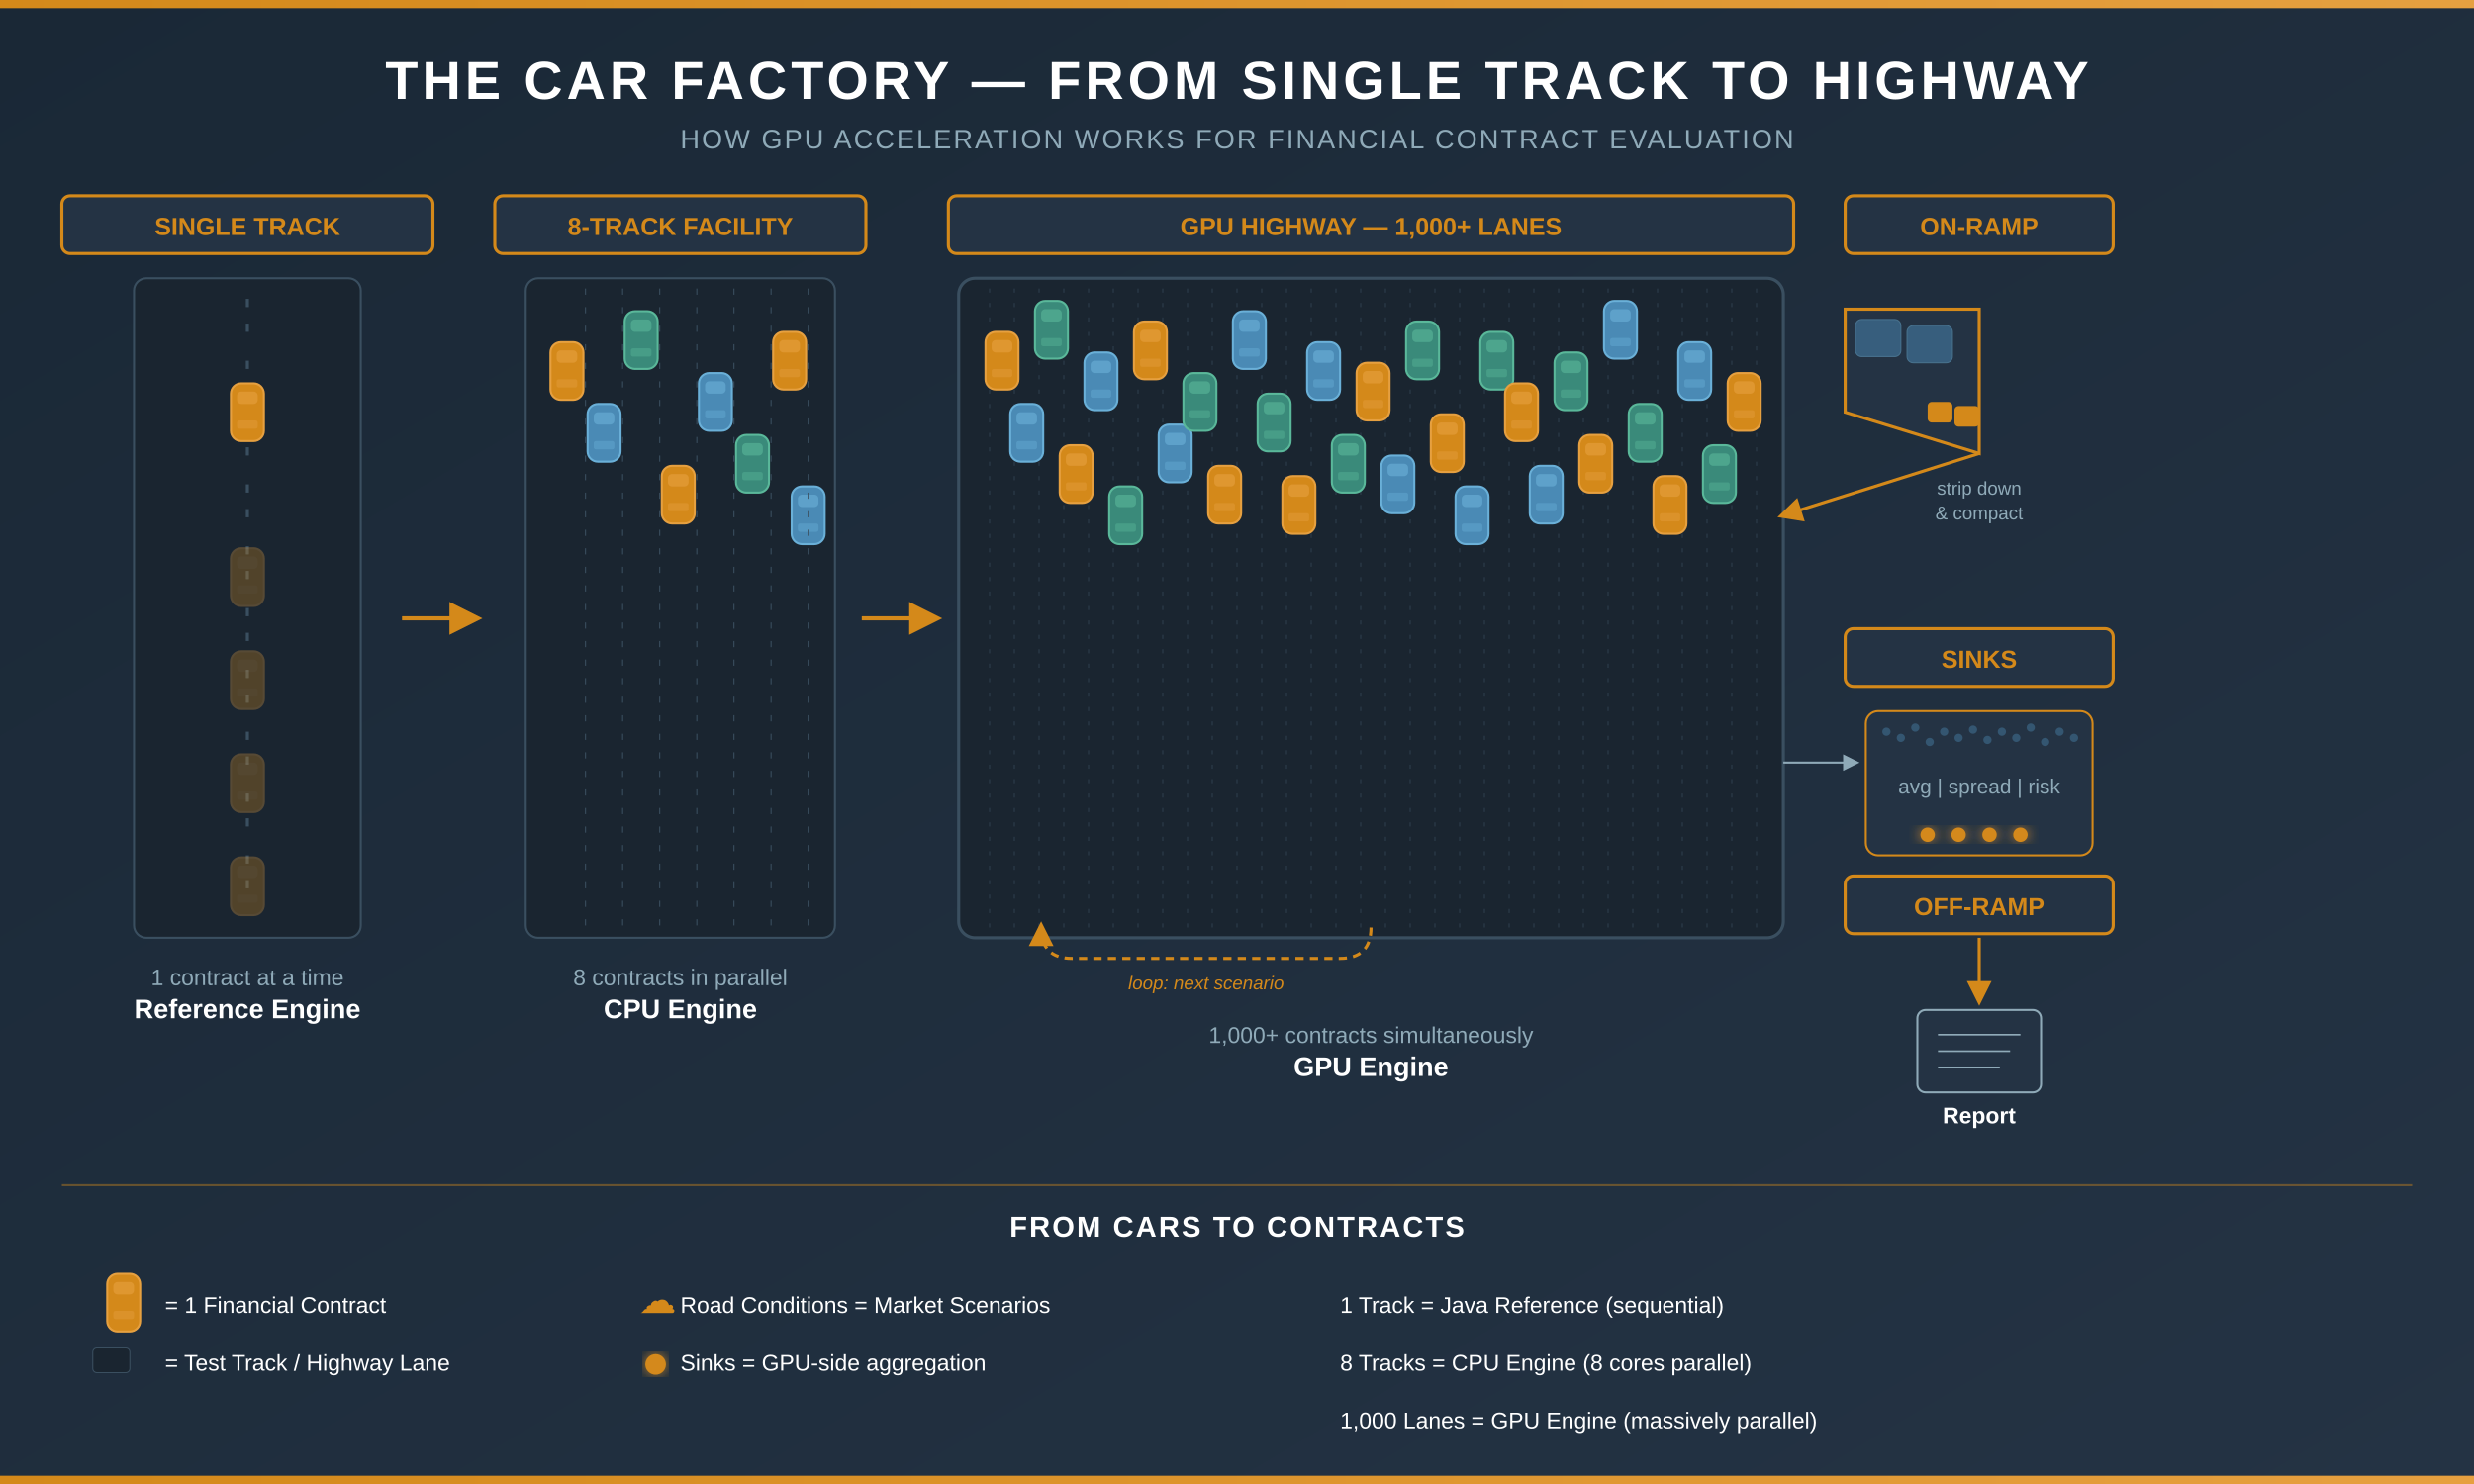
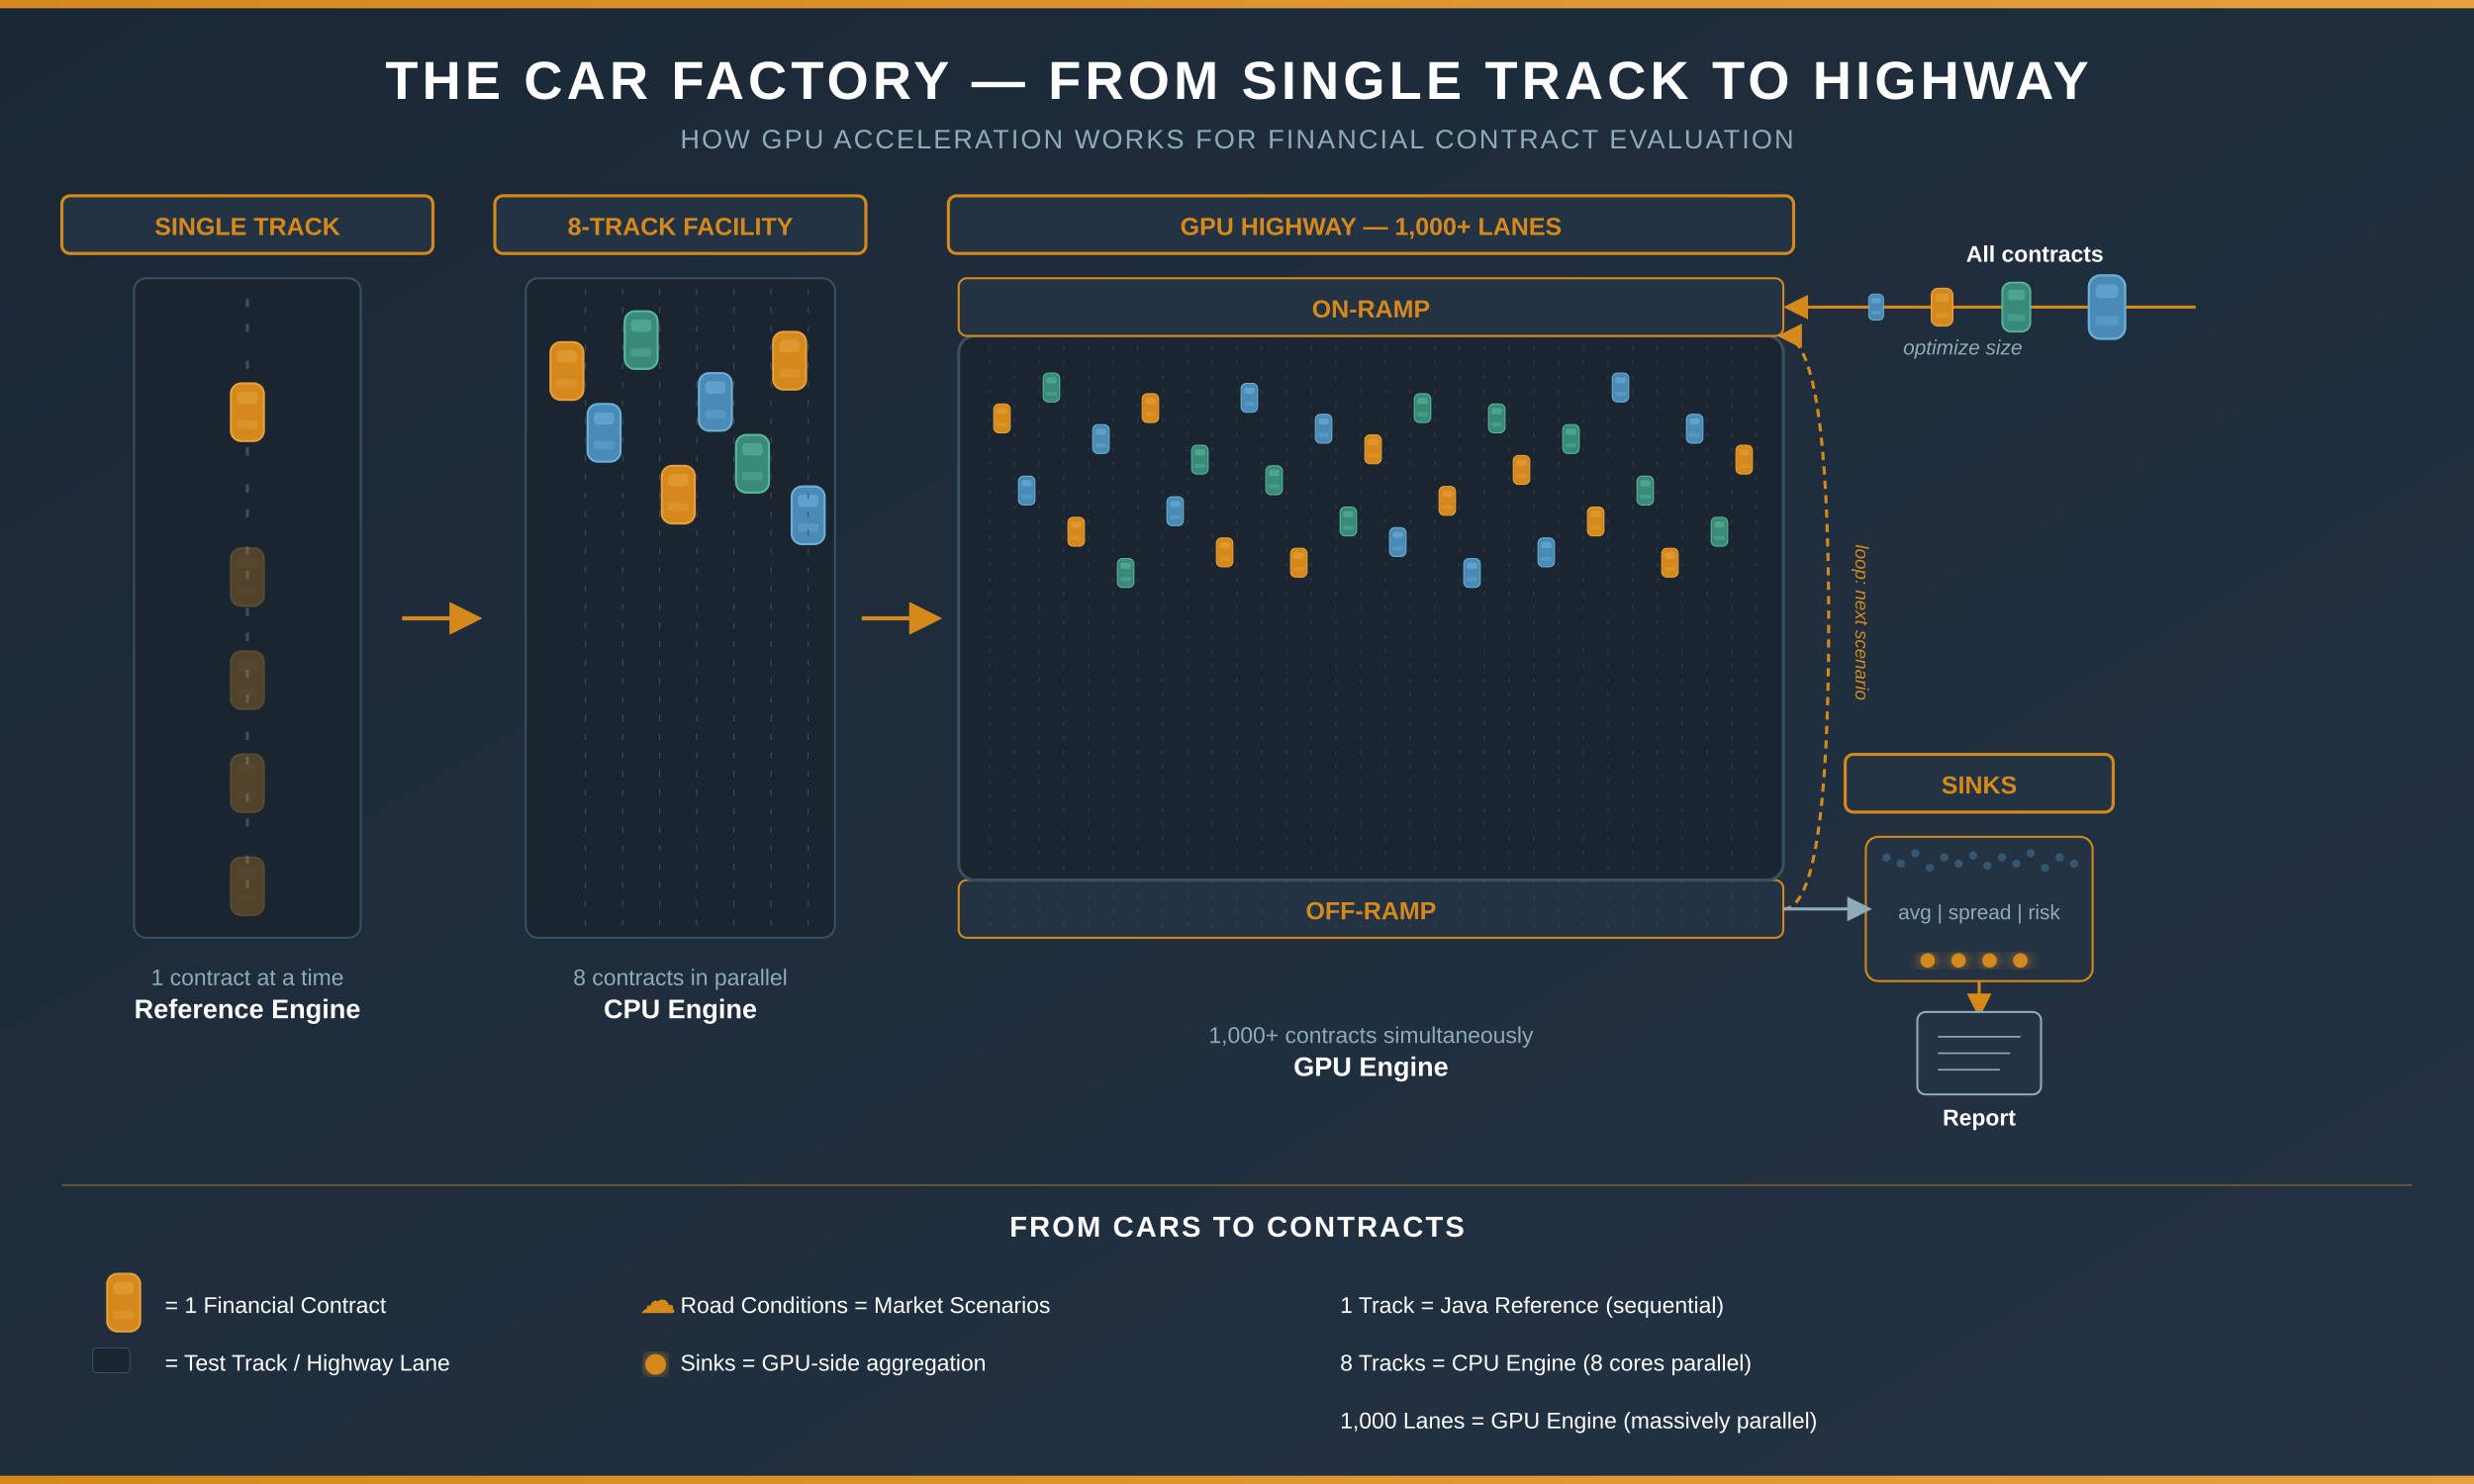
<svg xmlns="http://www.w3.org/2000/svg" viewBox="0 0 1200 720" font-family="Trebuchet MS, Arial, sans-serif">
  <defs>
    <linearGradient id="bgGrad" x1="0%" y1="0%" x2="100%" y2="100%">
      <stop offset="0%" style="stop-color:#1a2836" />
      <stop offset="100%" style="stop-color:#243344" />
    </linearGradient>
    <linearGradient id="goldGrad" x1="0%" y1="0%" x2="100%" y2="0%">
      <stop offset="0%" style="stop-color:#D4891A" />
      <stop offset="100%" style="stop-color:#e6a040" />
    </linearGradient>
    <linearGradient id="hwGrad" x1="0%" y1="0%" x2="100%" y2="0%">
      <stop offset="0%" style="stop-color:#1a2530" />
      <stop offset="100%" style="stop-color:#2a3a4a" />
    </linearGradient>
    <filter id="glow">
      <feGaussianBlur stdDeviation="3" result="coloredBlur" />
      <feMerge>
        <feMergeNode in="coloredBlur" />
        <feMergeNode in="SourceGraphic" />
      </feMerge>
    </filter>
    <g id="car-gold">
      <rect x="-8" y="-14" width="16" height="28" rx="5" fill="#D4891A" stroke="#e6a040" stroke-width="1" />
      <rect x="-5" y="-10" width="10" height="6" rx="2" fill="#e6a040" opacity="0.6" />
      <rect x="-5" y="4" width="10" height="4" rx="1" fill="#e6a040" opacity="0.4" />
    </g>
    <g id="car-blue">
      <rect x="-8" y="-14" width="16" height="28" rx="5" fill="#4a8ab5" stroke="#6ab0d8" stroke-width="1" />
      <rect x="-5" y="-10" width="10" height="6" rx="2" fill="#6ab0d8" opacity="0.6" />
      <rect x="-5" y="4" width="10" height="4" rx="1" fill="#6ab0d8" opacity="0.4" />
    </g>
    <g id="car-teal">
      <rect x="-8" y="-14" width="16" height="28" rx="5" fill="#3a8a7a" stroke="#5ab89a" stroke-width="1" />
      <rect x="-5" y="-10" width="10" height="6" rx="2" fill="#5ab89a" opacity="0.6" />
      <rect x="-5" y="4" width="10" height="4" rx="1" fill="#5ab89a" opacity="0.4" />
    </g>
    <marker id="arrowGold" markerWidth="8" markerHeight="8" refX="6" refY="4" orient="auto">
      <path d="M0,0 L8,4 L0,8 Z" fill="#D4891A" />
    </marker>
    <marker id="arrowWhite" markerWidth="8" markerHeight="8" refX="6" refY="4" orient="auto">
      <path d="M0,0 L8,4 L0,8 Z" fill="#8FAAB8" />
    </marker>
  </defs>
  <rect width="1200" height="720" fill="url(#bgGrad)" />
  <rect x="0" y="0" width="1200" height="4" fill="url(#goldGrad)" />
  <text x="600" y="48" text-anchor="middle" fill="#FFFFFF" font-size="26" font-weight="bold" letter-spacing="2">THE CAR FACTORY — FROM SINGLE TRACK TO HIGHWAY</text>
  <text x="600" y="72" text-anchor="middle" fill="#8FAAB8" font-size="13" letter-spacing="1">HOW GPU ACCELERATION WORKS FOR FINANCIAL CONTRACT EVALUATION</text>
  <g transform="translate(0, 0)">
    <rect x="30" y="95" width="180" height="28" rx="4" fill="#243344" stroke="#D4891A" stroke-width="1.5" />
    <text x="120" y="114" text-anchor="middle" fill="#D4891A" font-size="12" font-weight="bold">SINGLE TRACK</text>
    <rect x="65" y="135" width="110" height="320" rx="6" fill="#1a2530" stroke="#3a4f60" stroke-width="1" />
    <line x1="120" y1="145" x2="120" y2="165" stroke="#3a4f60" stroke-width="1.5" stroke-dasharray="4,8" />
    <line x1="120" y1="175" x2="120" y2="195" stroke="#3a4f60" stroke-width="1.5" stroke-dasharray="4,8" />
    <line x1="120" y1="205" x2="120" y2="225" stroke="#3a4f60" stroke-width="1.5" stroke-dasharray="4,8" />
    <line x1="120" y1="235" x2="120" y2="255" stroke="#3a4f60" stroke-width="1.5" stroke-dasharray="4,8" />
    <line x1="120" y1="265" x2="120" y2="285" stroke="#3a4f60" stroke-width="1.5" stroke-dasharray="4,8" />
    <line x1="120" y1="295" x2="120" y2="315" stroke="#3a4f60" stroke-width="1.5" stroke-dasharray="4,8" />
    <line x1="120" y1="325" x2="120" y2="345" stroke="#3a4f60" stroke-width="1.5" stroke-dasharray="4,8" />
    <line x1="120" y1="355" x2="120" y2="375" stroke="#3a4f60" stroke-width="1.5" stroke-dasharray="4,8" />
    <line x1="120" y1="385" x2="120" y2="405" stroke="#3a4f60" stroke-width="1.5" stroke-dasharray="4,8" />
    <line x1="120" y1="415" x2="120" y2="435" stroke="#3a4f60" stroke-width="1.5" stroke-dasharray="4,8" />
    <use href="#car-gold" x="120" y="200" />
    <g opacity="0.3">
      <use href="#car-gold" x="120" y="280" />
      <use href="#car-gold" x="120" y="330" />
      <use href="#car-gold" x="120" y="380" />
      <use href="#car-gold" x="120" y="430" />
    </g>
    <text x="120" y="478" text-anchor="middle" fill="#8FAAB8" font-size="11">1 contract at a time</text>
    <text x="120" y="494" text-anchor="middle" fill="#FFFFFF" font-size="13" font-weight="bold">Reference Engine</text>
  </g>
  <line x1="195" y1="300" x2="230" y2="300" stroke="#D4891A" stroke-width="2" marker-end="url(#arrowGold)" />
  <g transform="translate(0, 0)">
    <rect x="240" y="95" width="180" height="28" rx="4" fill="#243344" stroke="#D4891A" stroke-width="1.5" />
    <text x="330" y="114" text-anchor="middle" fill="#D4891A" font-size="12" font-weight="bold">8-TRACK FACILITY</text>
    <rect x="255" y="135" width="150" height="320" rx="6" fill="#1a2530" stroke="#3a4f60" stroke-width="1" />
    <g>
      <use href="#car-gold" x="275" y="180" />
      <use href="#car-blue" x="293" y="210" />
      <use href="#car-teal" x="311" y="165" />
      <use href="#car-gold" x="329" y="240" />
      <use href="#car-blue" x="347" y="195" />
      <use href="#car-teal" x="365" y="225" />
      <use href="#car-gold" x="383" y="175" />
      <use href="#car-blue" x="392" y="250" />
      <line x1="284" y1="140" x2="284" y2="450" stroke="#3a4f60" stroke-width="0.5" stroke-dasharray="3,6" />
      <line x1="302" y1="140" x2="302" y2="450" stroke="#3a4f60" stroke-width="0.5" stroke-dasharray="3,6" />
      <line x1="320" y1="140" x2="320" y2="450" stroke="#3a4f60" stroke-width="0.5" stroke-dasharray="3,6" />
      <line x1="338" y1="140" x2="338" y2="450" stroke="#3a4f60" stroke-width="0.5" stroke-dasharray="3,6" />
      <line x1="356" y1="140" x2="356" y2="450" stroke="#3a4f60" stroke-width="0.5" stroke-dasharray="3,6" />
      <line x1="374" y1="140" x2="374" y2="450" stroke="#3a4f60" stroke-width="0.5" stroke-dasharray="3,6" />
      <line x1="392" y1="140" x2="392" y2="450" stroke="#3a4f60" stroke-width="0.5" stroke-dasharray="3,6" />
    </g>
    <text x="330" y="478" text-anchor="middle" fill="#8FAAB8" font-size="11">8 contracts in parallel</text>
    <text x="330" y="494" text-anchor="middle" fill="#FFFFFF" font-size="13" font-weight="bold">CPU Engine</text>
  </g>
  <line x1="418" y1="300" x2="453" y2="300" stroke="#D4891A" stroke-width="2" marker-end="url(#arrowGold)" />
  <g transform="translate(0, 0)">
    <rect x="460" y="95" width="410" height="28" rx="4" fill="#243344" stroke="#D4891A" stroke-width="1.5" />
    <text x="665" y="114" text-anchor="middle" fill="#D4891A" font-size="12" font-weight="bold">GPU HIGHWAY — 1,000+ LANES</text>
-     <rect x="465" y="135" width="400" height="320" rx="8" fill="#1a2530" stroke="#3a4f60" stroke-width="1.5" />
+     <rect x="465" y="427" width="400" height="28" rx="4" fill="#243344" stroke="#D4891A" stroke-width="1" />
+     <text x="665" y="446" text-anchor="middle" fill="#D4891A" font-size="12" font-weight="bold">OFF-RAMP</text>
+     <rect x="465" y="163" width="400" height="264" rx="8" fill="#1a2530" stroke="#3a4f60" stroke-width="1.5" />
    <g stroke="#3a4f60" stroke-width="0.3" stroke-dasharray="2,5">
-       <line x1="480" y1="140" x2="480" y2="450" />
-       <line x1="492" y1="140" x2="492" y2="450" />
-       <line x1="504" y1="140" x2="504" y2="450" />
-       <line x1="516" y1="140" x2="516" y2="450" />
-       <line x1="528" y1="140" x2="528" y2="450" />
-       <line x1="540" y1="140" x2="540" y2="450" />
-       <line x1="552" y1="140" x2="552" y2="450" />
-       <line x1="564" y1="140" x2="564" y2="450" />
-       <line x1="576" y1="140" x2="576" y2="450" />
-       <line x1="588" y1="140" x2="588" y2="450" />
-       <line x1="600" y1="140" x2="600" y2="450" />
-       <line x1="612" y1="140" x2="612" y2="450" />
-       <line x1="624" y1="140" x2="624" y2="450" />
-       <line x1="636" y1="140" x2="636" y2="450" />
-       <line x1="648" y1="140" x2="648" y2="450" />
-       <line x1="660" y1="140" x2="660" y2="450" />
-       <line x1="672" y1="140" x2="672" y2="450" />
-       <line x1="684" y1="140" x2="684" y2="450" />
-       <line x1="696" y1="140" x2="696" y2="450" />
-       <line x1="708" y1="140" x2="708" y2="450" />
-       <line x1="720" y1="140" x2="720" y2="450" />
-       <line x1="732" y1="140" x2="732" y2="450" />
-       <line x1="744" y1="140" x2="744" y2="450" />
-       <line x1="756" y1="140" x2="756" y2="450" />
-       <line x1="768" y1="140" x2="768" y2="450" />
-       <line x1="780" y1="140" x2="780" y2="450" />
-       <line x1="792" y1="140" x2="792" y2="450" />
-       <line x1="804" y1="140" x2="804" y2="450" />
-       <line x1="816" y1="140" x2="816" y2="450" />
-       <line x1="828" y1="140" x2="828" y2="450" />
-       <line x1="840" y1="140" x2="840" y2="450" />
-       <line x1="852" y1="140" x2="852" y2="450" />
+       <line x1="480" y1="168" x2="480" y2="450" />
+       <line x1="492" y1="168" x2="492" y2="450" />
+       <line x1="504" y1="168" x2="504" y2="450" />
+       <line x1="516" y1="168" x2="516" y2="450" />
+       <line x1="528" y1="168" x2="528" y2="450" />
+       <line x1="540" y1="168" x2="540" y2="450" />
+       <line x1="552" y1="168" x2="552" y2="450" />
+       <line x1="564" y1="168" x2="564" y2="450" />
+       <line x1="576" y1="168" x2="576" y2="450" />
+       <line x1="588" y1="168" x2="588" y2="450" />
+       <line x1="600" y1="168" x2="600" y2="450" />
+       <line x1="612" y1="168" x2="612" y2="450" />
+       <line x1="624" y1="168" x2="624" y2="450" />
+       <line x1="636" y1="168" x2="636" y2="450" />
+       <line x1="648" y1="168" x2="648" y2="450" />
+       <line x1="660" y1="168" x2="660" y2="450" />
+       <line x1="672" y1="168" x2="672" y2="450" />
+       <line x1="684" y1="168" x2="684" y2="450" />
+       <line x1="696" y1="168" x2="696" y2="450" />
+       <line x1="708" y1="168" x2="708" y2="450" />
+       <line x1="720" y1="168" x2="720" y2="450" />
+       <line x1="732" y1="168" x2="732" y2="450" />
+       <line x1="744" y1="168" x2="744" y2="450" />
+       <line x1="756" y1="168" x2="756" y2="450" />
+       <line x1="768" y1="168" x2="768" y2="450" />
+       <line x1="780" y1="168" x2="780" y2="450" />
+       <line x1="792" y1="168" x2="792" y2="450" />
+       <line x1="804" y1="168" x2="804" y2="450" />
+       <line x1="816" y1="168" x2="816" y2="450" />
+       <line x1="828" y1="168" x2="828" y2="450" />
+       <line x1="840" y1="168" x2="840" y2="450" />
+       <line x1="852" y1="168" x2="852" y2="450" />
    </g>
    <g>
-       <use href="#car-gold" x="486" y="175" />
-       <use href="#car-blue" x="498" y="210" />
-       <use href="#car-teal" x="510" y="160" />
-       <use href="#car-gold" x="522" y="230" />
-       <use href="#car-blue" x="534" y="185" />
-       <use href="#car-teal" x="546" y="250" />
-       <use href="#car-gold" x="558" y="170" />
-       <use href="#car-blue" x="570" y="220" />
-       <use href="#car-teal" x="582" y="195" />
-       <use href="#car-gold" x="594" y="240" />
-       <use href="#car-blue" x="606" y="165" />
-       <use href="#car-teal" x="618" y="205" />
-       <use href="#car-gold" x="630" y="245" />
-       <use href="#car-blue" x="642" y="180" />
-       <use href="#car-teal" x="654" y="225" />
-       <use href="#car-gold" x="666" y="190" />
-       <use href="#car-blue" x="678" y="235" />
-       <use href="#car-teal" x="690" y="170" />
-       <use href="#car-gold" x="702" y="215" />
-       <use href="#car-blue" x="714" y="250" />
-       <use href="#car-teal" x="726" y="175" />
-       <use href="#car-gold" x="738" y="200" />
-       <use href="#car-blue" x="750" y="240" />
-       <use href="#car-teal" x="762" y="185" />
-       <use href="#car-gold" x="774" y="225" />
-       <use href="#car-blue" x="786" y="160" />
-       <use href="#car-teal" x="798" y="210" />
-       <use href="#car-gold" x="810" y="245" />
-       <use href="#car-blue" x="822" y="180" />
-       <use href="#car-teal" x="834" y="230" />
-       <use href="#car-gold" x="846" y="195" />
-     </g>
-     <path d="M 665 450 Q 665 465 650 465 L 520 465 Q 505 465 505 450" fill="none" stroke="#D4891A" stroke-width="1.5" stroke-dasharray="4,3" marker-end="url(#arrowGold)" />
-     <text x="585" y="480" text-anchor="middle" fill="#D4891A" font-size="9" font-style="italic">loop: next scenario</text>
+       <use href="#car-gold" transform="translate(486,203) scale(0.5)" />
+       <use href="#car-blue" transform="translate(498,238) scale(0.5)" />
+       <use href="#car-teal" transform="translate(510,188) scale(0.5)" />
+       <use href="#car-gold" transform="translate(522,258) scale(0.5)" />
+       <use href="#car-blue" transform="translate(534,213) scale(0.5)" />
+       <use href="#car-teal" transform="translate(546,278) scale(0.5)" />
+       <use href="#car-gold" transform="translate(558,198) scale(0.5)" />
+       <use href="#car-blue" transform="translate(570,248) scale(0.5)" />
+       <use href="#car-teal" transform="translate(582,223) scale(0.5)" />
+       <use href="#car-gold" transform="translate(594,268) scale(0.5)" />
+       <use href="#car-blue" transform="translate(606,193) scale(0.5)" />
+       <use href="#car-teal" transform="translate(618,233) scale(0.5)" />
+       <use href="#car-gold" transform="translate(630,273) scale(0.5)" />
+       <use href="#car-blue" transform="translate(642,208) scale(0.5)" />
+       <use href="#car-teal" transform="translate(654,253) scale(0.5)" />
+       <use href="#car-gold" transform="translate(666,218) scale(0.5)" />
+       <use href="#car-blue" transform="translate(678,263) scale(0.5)" />
+       <use href="#car-teal" transform="translate(690,198) scale(0.5)" />
+       <use href="#car-gold" transform="translate(702,243) scale(0.5)" />
+       <use href="#car-blue" transform="translate(714,278) scale(0.5)" />
+       <use href="#car-teal" transform="translate(726,203) scale(0.5)" />
+       <use href="#car-gold" transform="translate(738,228) scale(0.5)" />
+       <use href="#car-blue" transform="translate(750,268) scale(0.5)" />
+       <use href="#car-teal" transform="translate(762,213) scale(0.5)" />
+       <use href="#car-gold" transform="translate(774,253) scale(0.5)" />
+       <use href="#car-blue" transform="translate(786,188) scale(0.5)" />
+       <use href="#car-teal" transform="translate(798,238) scale(0.5)" />
+       <use href="#car-gold" transform="translate(810,273) scale(0.5)" />
+       <use href="#car-blue" transform="translate(822,208) scale(0.5)" />
+       <use href="#car-teal" transform="translate(834,258) scale(0.5)" />
+       <use href="#car-gold" transform="translate(846,223) scale(0.5)" />
+     </g>
+     <rect x="465" y="135" width="400" height="28" rx="4" fill="#243344" stroke="#D4891A" stroke-width="1" />
+     <text x="665" y="154" text-anchor="middle" fill="#D4891A" font-size="12" font-weight="bold">ON-RAMP</text>
+     <text x="987" y="127" text-anchor="middle" fill="#FFFFFF" font-size="11" font-weight="bold">All contracts</text>
+     <line x1="1065" y1="149" x2="868" y2="149" stroke="#D4891A" stroke-width="1.5" marker-end="url(#arrowGold)" />
+     <use href="#car-blue" transform="translate(910,149) scale(0.45)" />
+     <use href="#car-gold" transform="translate(942,149) scale(0.65)" />
+     <use href="#car-teal" transform="translate(978,149) scale(0.85)" />
+     <use href="#car-blue" transform="translate(1022,149) scale(1.1)" />
+     <text x="952" y="172" text-anchor="middle" fill="#8FAAB8" font-size="10" font-style="italic">optimize size</text>
+     <path d="M 865 441 Q 887 441 887 302 Q 887 163 865 163" fill="none" stroke="#D4891A" stroke-width="1.5" stroke-dasharray="4,3" marker-end="url(#arrowGold)" />
+     <text x="900" y="302" text-anchor="middle" fill="#D4891A" font-size="9" font-style="italic" transform="rotate(90 900 302)">loop: next scenario</text>
    <text x="665" y="506" text-anchor="middle" fill="#8FAAB8" font-size="11">1,000+ contracts simultaneously</text>
    <text x="665" y="522" text-anchor="middle" fill="#FFFFFF" font-size="13" font-weight="bold">GPU Engine</text>
  </g>
  <g transform="translate(0, 0)">
-     <rect x="895" y="95" width="130" height="28" rx="4" fill="#243344" stroke="#D4891A" stroke-width="1.5" />
-     <text x="960" y="114" text-anchor="middle" fill="#D4891A" font-size="12" font-weight="bold">ON-RAMP</text>
-     <path d="M 895 150 L 960 150 L 960 220 L 895 200 Z" fill="#243344" stroke="#D4891A" stroke-width="1.5" />
-     <rect x="900" y="155" width="22" height="18" rx="3" fill="#4a8ab5" opacity="0.5" stroke="#6ab0d8" stroke-width="0.5" />
-     <rect x="925" y="158" width="22" height="18" rx="3" fill="#4a8ab5" opacity="0.5" stroke="#6ab0d8" stroke-width="0.5" />
-     <rect x="935" y="195" width="12" height="10" rx="2" fill="#D4891A" />
-     <rect x="948" y="197" width="12" height="10" rx="2" fill="#D4891A" />
-     <path d="M 960 220 L 865 250" stroke="#D4891A" stroke-width="1.5" marker-end="url(#arrowGold)" />
-     <text x="960" y="240" text-anchor="middle" fill="#8FAAB8" font-size="9">strip down</text>
-     <text x="960" y="252" text-anchor="middle" fill="#8FAAB8" font-size="9">&amp; compact</text>
-     <rect x="895" y="305" width="130" height="28" rx="4" fill="#243344" stroke="#D4891A" stroke-width="1.5" />
-     <text x="960" y="324" text-anchor="middle" fill="#D4891A" font-size="12" font-weight="bold">SINKS</text>
-     <rect x="905" y="345" width="110" height="70" rx="6" fill="#243344" stroke="#D4891A" stroke-width="1" />
+     <rect x="895" y="366" width="130" height="28" rx="4" fill="#243344" stroke="#D4891A" stroke-width="1.5" />
+     <text x="960" y="385" text-anchor="middle" fill="#D4891A" font-size="12" font-weight="bold">SINKS</text>
+     <rect x="905" y="406" width="110" height="70" rx="6" fill="#243344" stroke="#D4891A" stroke-width="1" />
    <g fill="#4a8ab5" opacity="0.4">
-       <circle cx="915" cy="355" r="2" />
-       <circle cx="922" cy="358" r="2" />
-       <circle cx="929" cy="353" r="2" />
-       <circle cx="936" cy="360" r="2" />
-       <circle cx="943" cy="355" r="2" />
-       <circle cx="950" cy="358" r="2" />
-       <circle cx="957" cy="354" r="2" />
-       <circle cx="964" cy="359" r="2" />
-       <circle cx="971" cy="355" r="2" />
-       <circle cx="978" cy="358" r="2" />
-       <circle cx="985" cy="353" r="2" />
-       <circle cx="992" cy="360" r="2" />
-       <circle cx="999" cy="355" r="2" />
-       <circle cx="1006" cy="358" r="2" />
-     </g>
-     <text x="960" y="385" text-anchor="middle" fill="#8FAAB8" font-size="10">avg | spread | risk</text>
+       <circle cx="915" cy="416" r="2" />
+       <circle cx="922" cy="419" r="2" />
+       <circle cx="929" cy="414" r="2" />
+       <circle cx="936" cy="421" r="2" />
+       <circle cx="943" cy="416" r="2" />
+       <circle cx="950" cy="419" r="2" />
+       <circle cx="957" cy="415" r="2" />
+       <circle cx="964" cy="420" r="2" />
+       <circle cx="971" cy="416" r="2" />
+       <circle cx="978" cy="419" r="2" />
+       <circle cx="985" cy="414" r="2" />
+       <circle cx="992" cy="421" r="2" />
+       <circle cx="999" cy="416" r="2" />
+       <circle cx="1006" cy="419" r="2" />
+     </g>
+     <text x="960" y="446" text-anchor="middle" fill="#8FAAB8" font-size="10">avg | spread | risk</text>
    <g fill="#D4891A" filter="url(#glow)">
-       <circle cx="935" cy="405" r="3.5" />
-       <circle cx="950" cy="405" r="3.5" />
-       <circle cx="965" cy="405" r="3.5" />
-       <circle cx="980" cy="405" r="3.5" />
-     </g>
-     <path d="M 865 370 L 900 370" stroke="#8FAAB8" stroke-width="1" marker-end="url(#arrowWhite)" />
-     <rect x="895" y="425" width="130" height="28" rx="4" fill="#243344" stroke="#D4891A" stroke-width="1.5" />
-     <text x="960" y="444" text-anchor="middle" fill="#D4891A" font-size="12" font-weight="bold">OFF-RAMP</text>
-     <line x1="960" y1="455" x2="960" y2="485" stroke="#D4891A" stroke-width="1.5" marker-end="url(#arrowGold)" />
-     <rect x="930" y="490" width="60" height="40" rx="4" fill="#243344" stroke="#8FAAB8" stroke-width="1" />
-     <line x1="940" y1="502" x2="980" y2="502" stroke="#8FAAB8" stroke-width="0.8" />
-     <line x1="940" y1="510" x2="975" y2="510" stroke="#8FAAB8" stroke-width="0.8" />
-     <line x1="940" y1="518" x2="970" y2="518" stroke="#8FAAB8" stroke-width="0.8" />
-     <text x="960" y="545" text-anchor="middle" fill="#FFFFFF" font-size="11" font-weight="bold">Report</text>
+       <circle cx="935" cy="466" r="3.5" />
+       <circle cx="950" cy="466" r="3.5" />
+       <circle cx="965" cy="466" r="3.5" />
+       <circle cx="980" cy="466" r="3.5" />
+     </g>
+     <path d="M 865 441 L 905 441" stroke="#8FAAB8" stroke-width="1.5" fill="none" marker-end="url(#arrowWhite)" />
+     <line x1="960" y1="476" x2="960" y2="491" stroke="#D4891A" stroke-width="1.5" marker-end="url(#arrowGold)" />
+     <rect x="930" y="491" width="60" height="40" rx="4" fill="#243344" stroke="#8FAAB8" stroke-width="1" />
+     <line x1="940" y1="503" x2="980" y2="503" stroke="#8FAAB8" stroke-width="0.8" />
+     <line x1="940" y1="511" x2="975" y2="511" stroke="#8FAAB8" stroke-width="0.8" />
+     <line x1="940" y1="519" x2="970" y2="519" stroke="#8FAAB8" stroke-width="0.8" />
+     <text x="960" y="546" text-anchor="middle" fill="#FFFFFF" font-size="11" font-weight="bold">Report</text>
  </g>
  <line x1="30" y1="575" x2="1170" y2="575" stroke="#D4891A" stroke-width="1" opacity="0.4" />
  <text x="600" y="600" text-anchor="middle" fill="#FFFFFF" font-size="14" font-weight="bold" letter-spacing="1">FROM CARS TO CONTRACTS</text>
  <g fill="#8FAAB8" font-size="11">
    <use href="#car-gold" x="60" y="632" />
    <text x="80" y="637" fill="#FFFFFF">= 1 Financial Contract</text>
    <rect x="45" y="654" width="18" height="12" rx="2" fill="#1a2530" stroke="#3a4f60" stroke-width="0.5" />
    <text x="80" y="665" fill="#FFFFFF">= Test Track / Highway Lane</text>
    <text x="310" y="637" fill="#D4891A" font-size="18">☁</text>
    <text x="330" y="637" fill="#FFFFFF">Road Conditions = Market Scenarios</text>
    <circle cx="318" cy="662" r="5" fill="#D4891A" filter="url(#glow)" />
    <text x="330" y="665" fill="#FFFFFF">Sinks = GPU-side aggregation</text>
    <text x="650" y="637" fill="#FFFFFF">1 Track = Java Reference (sequential)</text>
    <text x="650" y="665" fill="#FFFFFF">8 Tracks = CPU Engine (8 cores parallel)</text>
    <text x="650" y="693" fill="#FFFFFF">1,000 Lanes = GPU Engine (massively parallel)</text>
  </g>
  <rect x="0" y="716" width="1200" height="4" fill="url(#goldGrad)" />
</svg>
